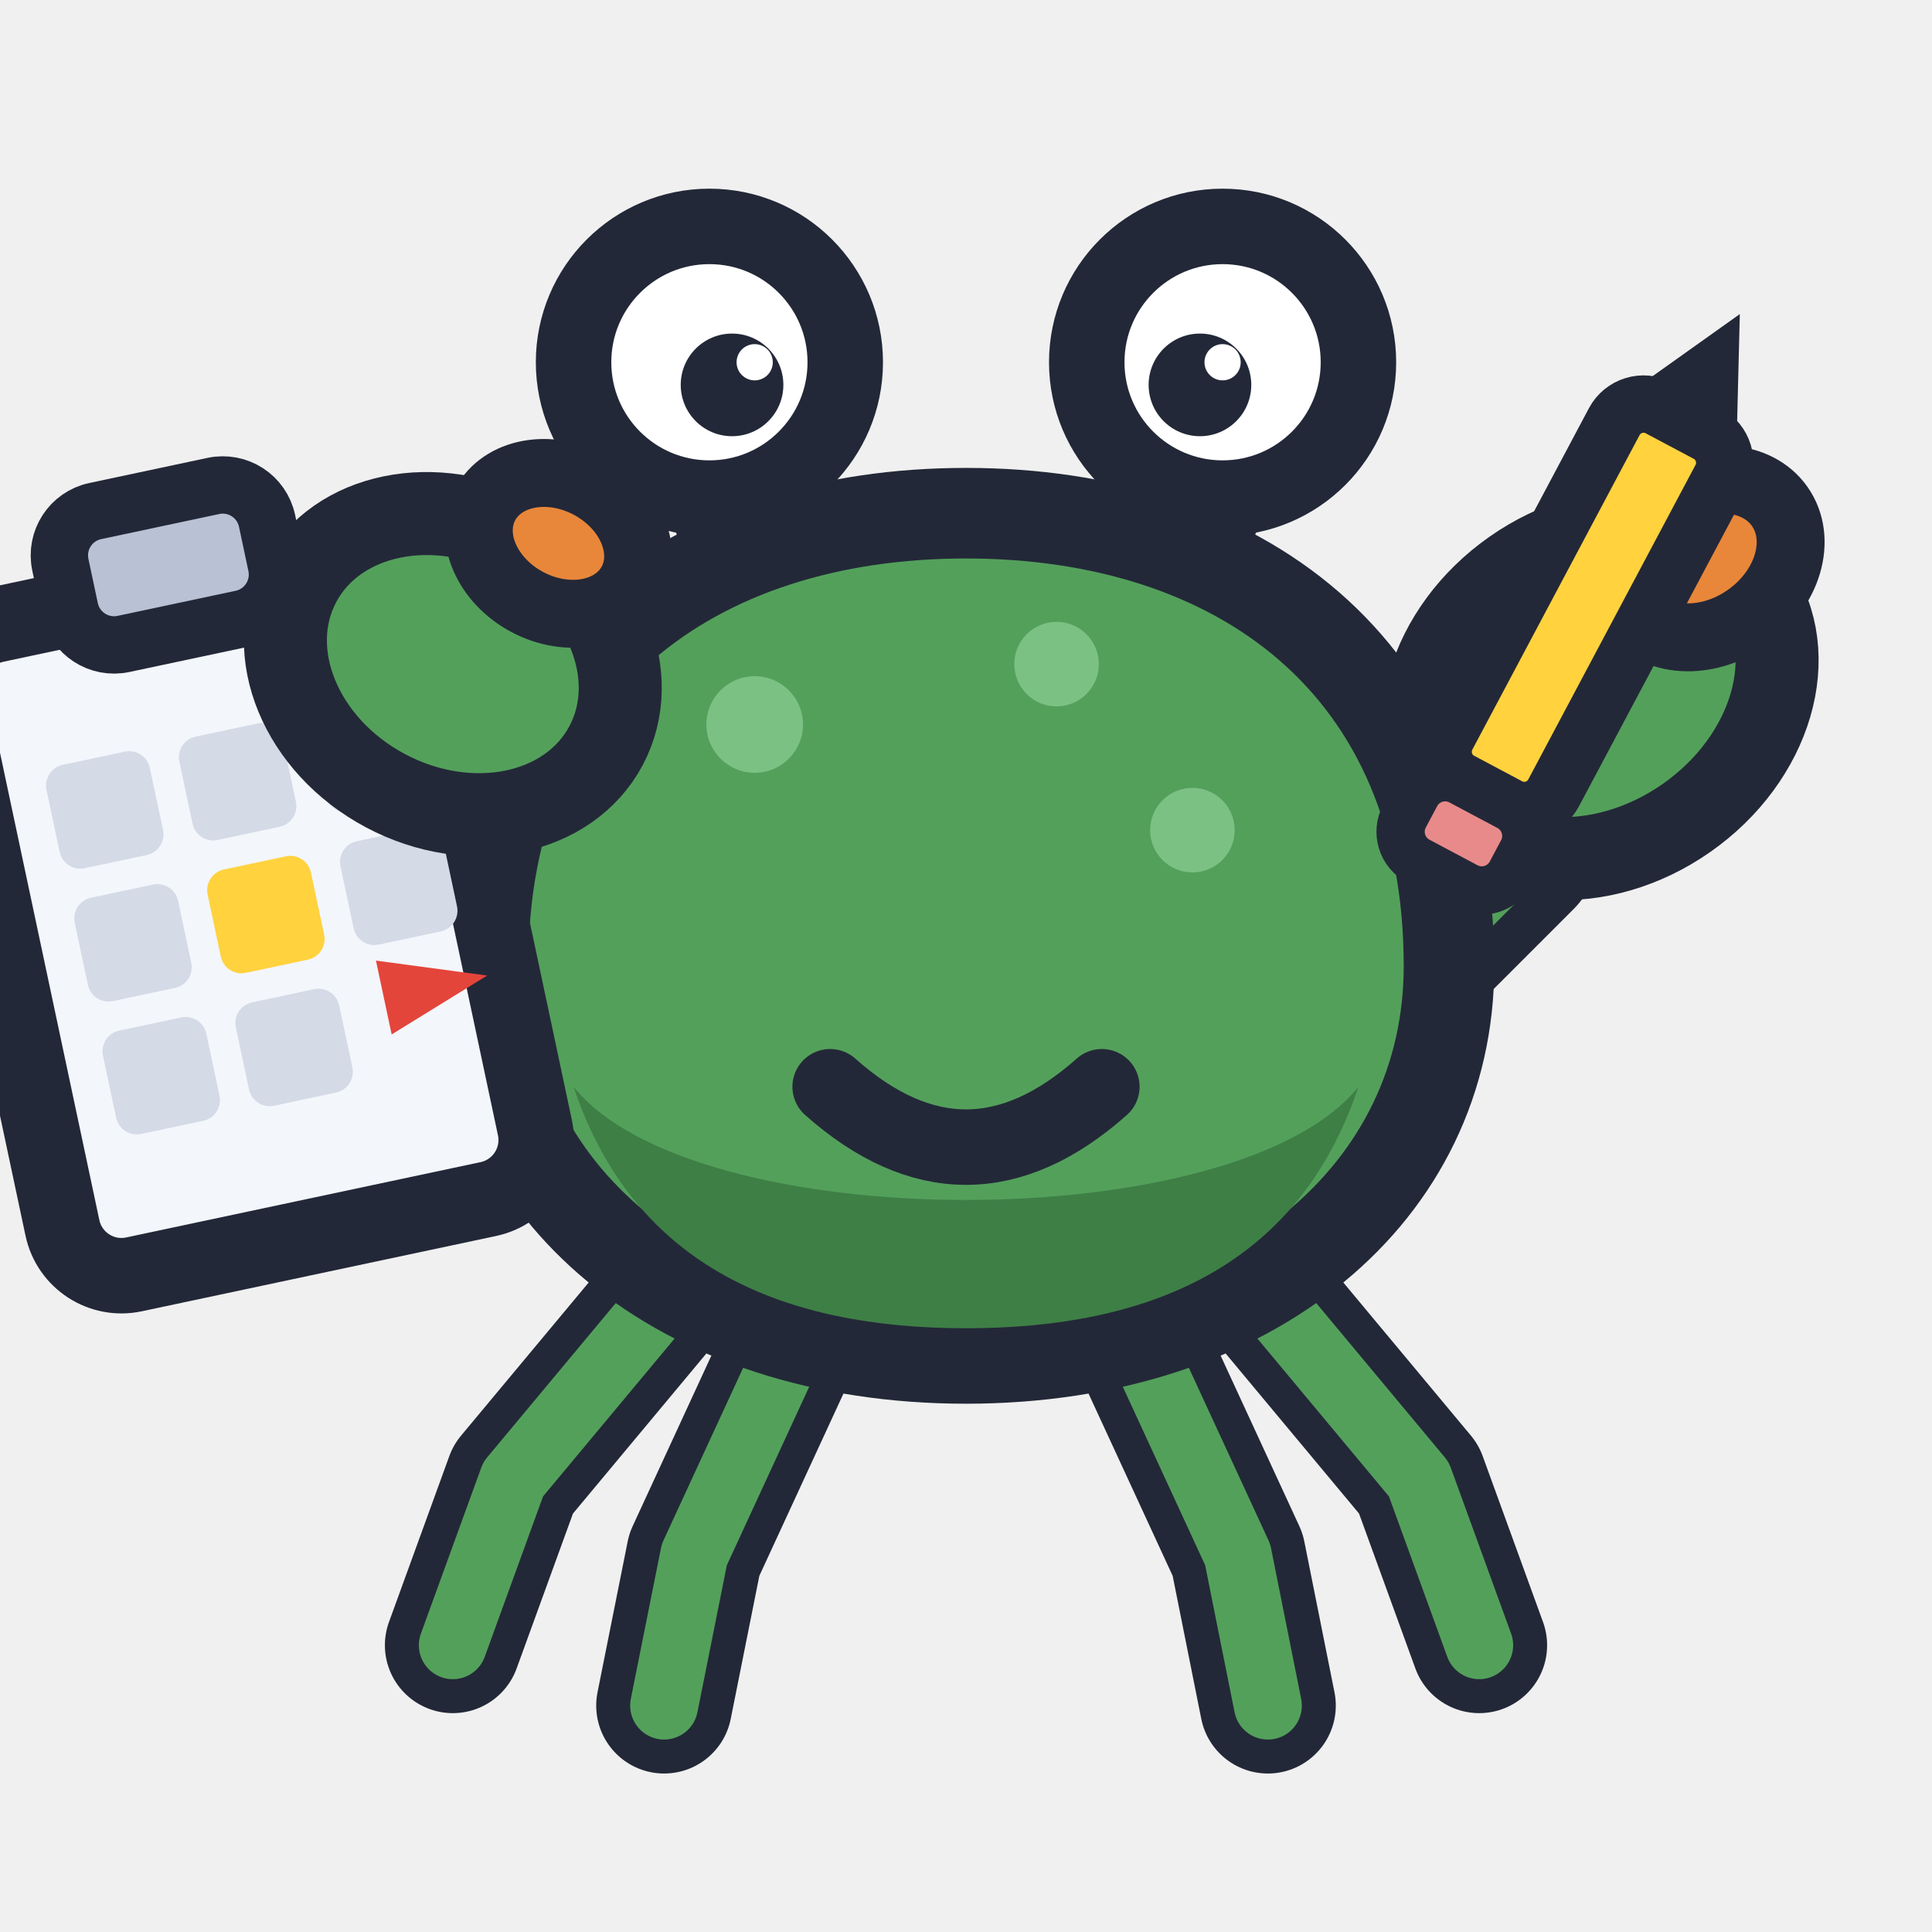
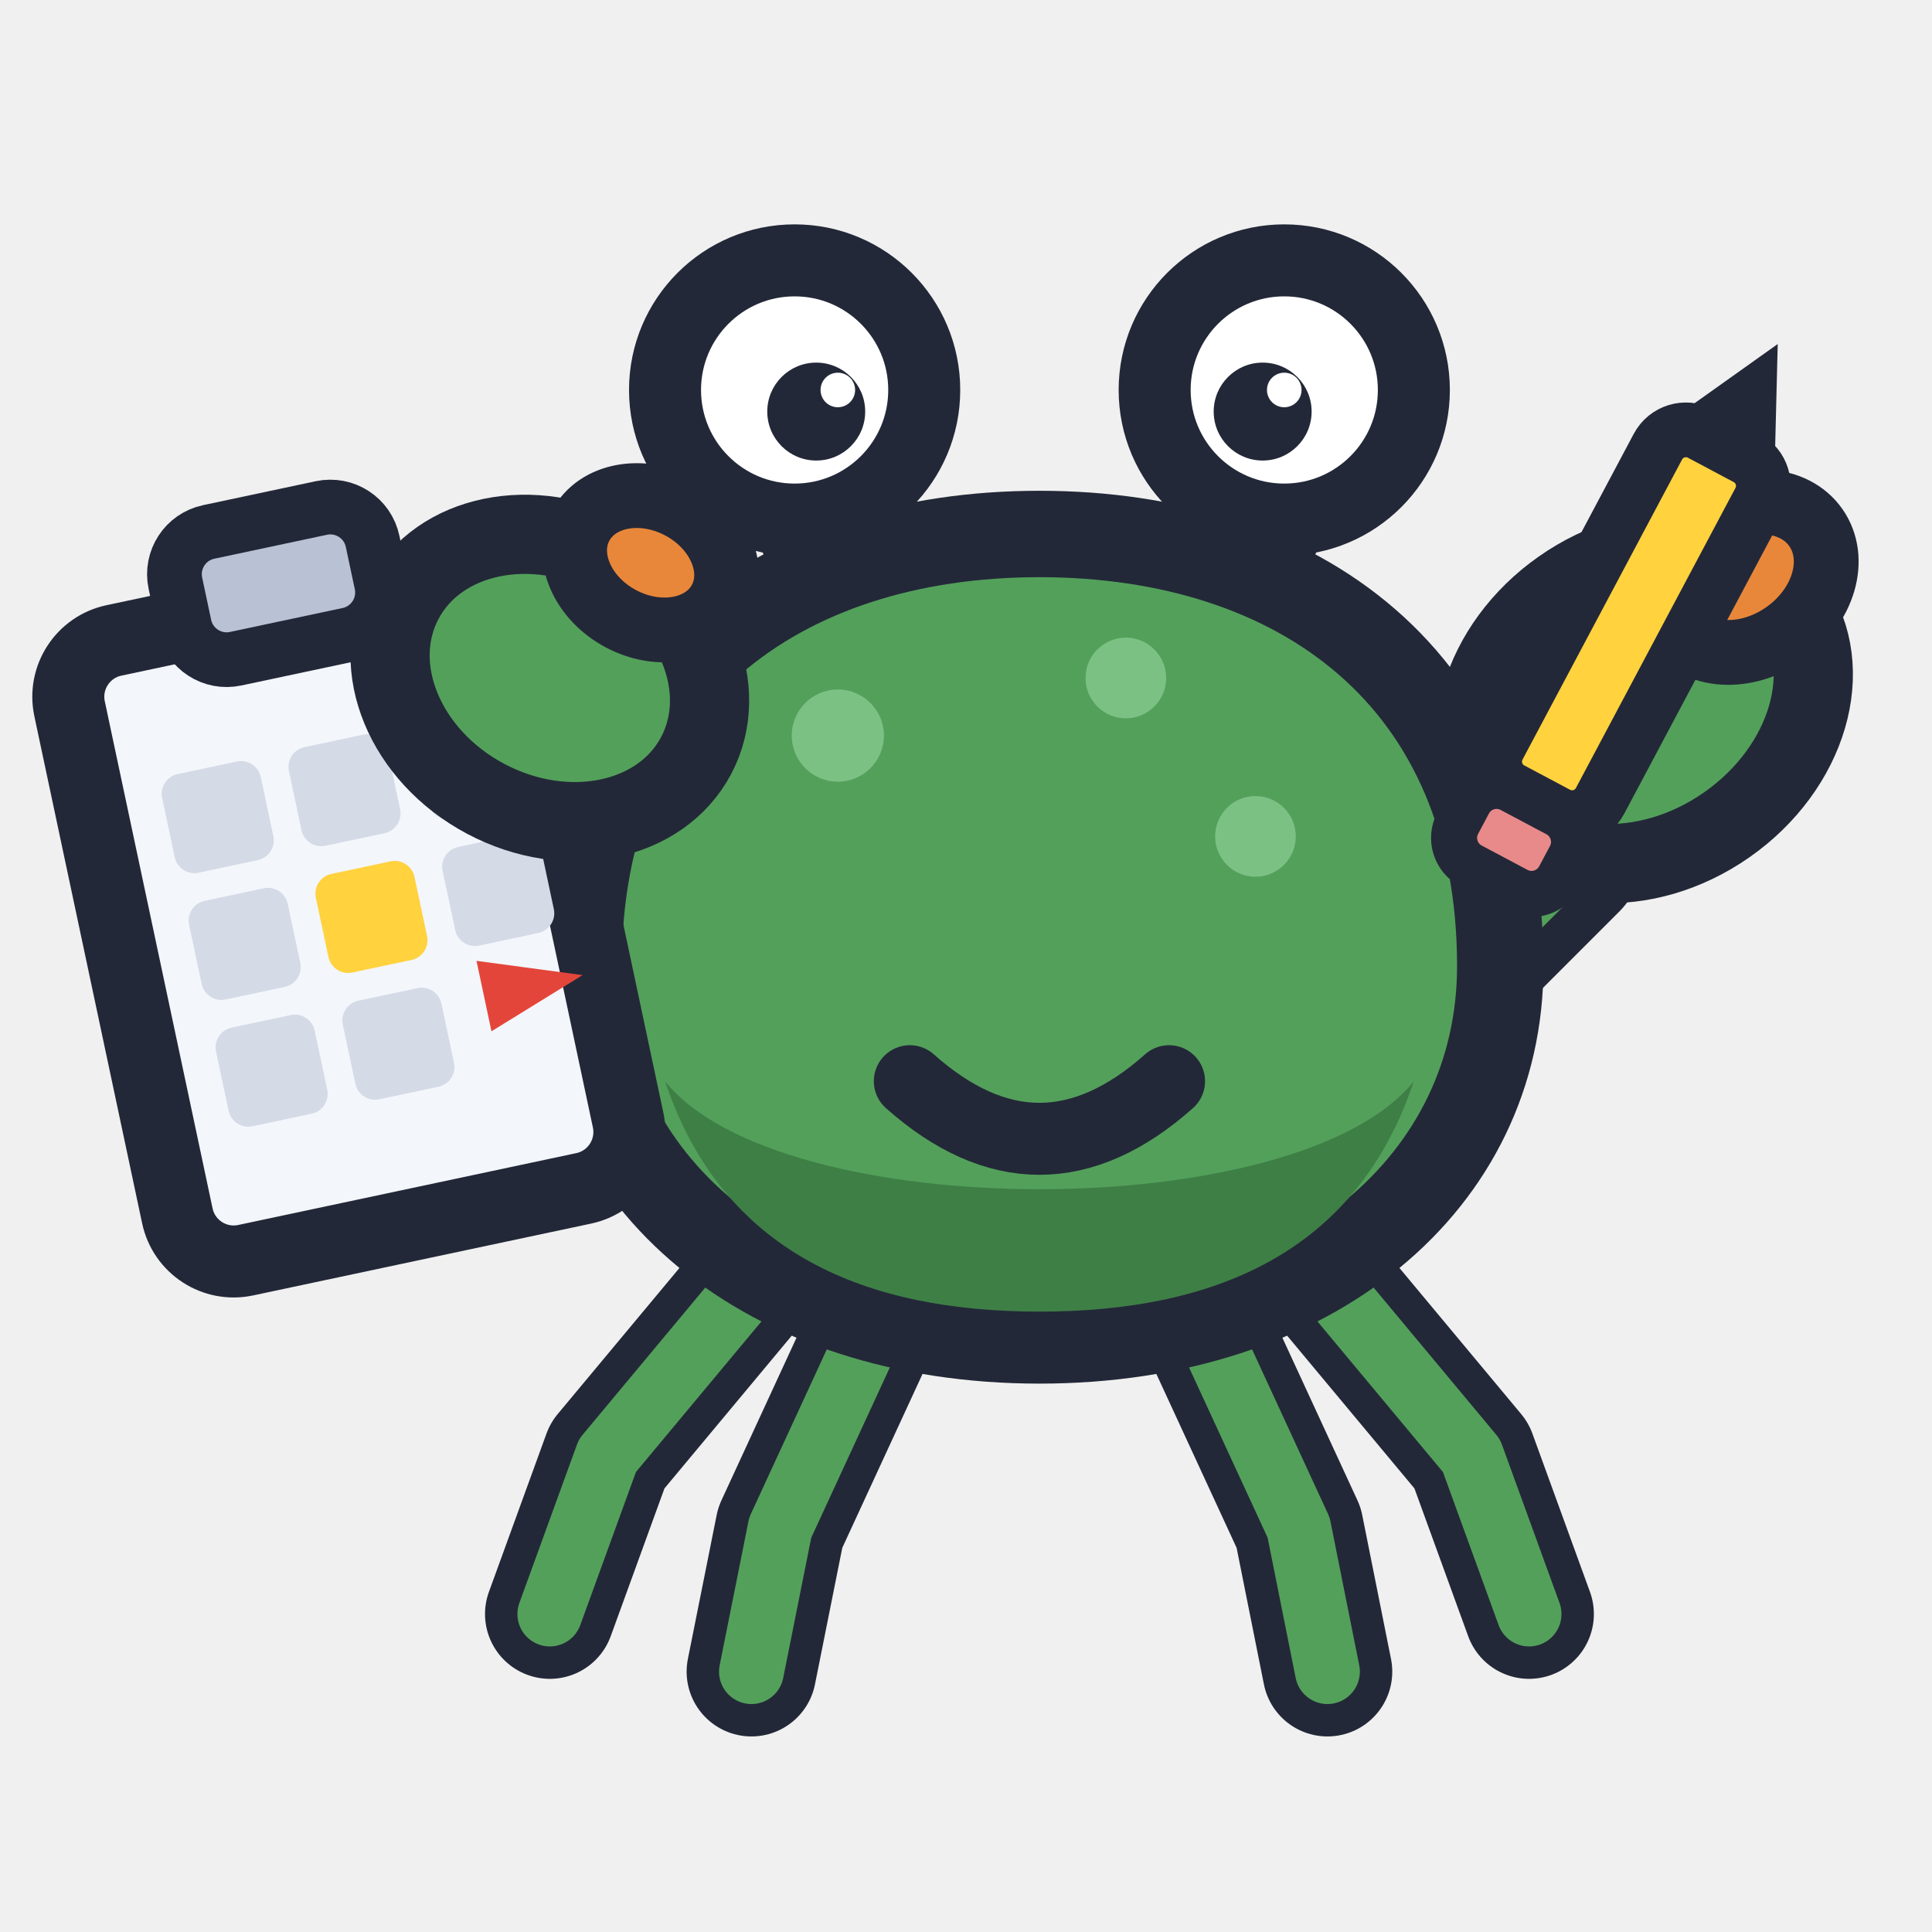
- <svg xmlns="http://www.w3.org/2000/svg" viewBox="0 0 128 128">
+ <svg xmlns="http://www.w3.org/2000/svg" viewBox="-8.18 -3.08 134.16 134.16">
  <g fill="none" stroke-linecap="round" stroke-linejoin="round">
    <g stroke="#232838" stroke-width="9">
      <path d="M44 86 L34 98 L30 109" />
      <path d="M52 90 L46 103 L44 113" />
      <path d="M84 86 L94 98 L98 109" />
      <path d="M76 90 L82 103 L84 113" />
    </g>
    <g stroke="#53a05b" stroke-width="4.5">
      <path d="M44 86 L34 98 L30 109" />
      <path d="M52 90 L46 103 L44 113" />
      <path d="M84 86 L94 98 L98 109" />
      <path d="M76 90 L82 103 L84 113" />
    </g>
  </g>
  <g fill="none" stroke-linecap="round">
    <path d="M40 68 L27 58" stroke="#232838" stroke-width="12" />
    <path d="M88 68 L100 56" stroke="#232838" stroke-width="12" />
    <path d="M40 68 L27 58" stroke="#53a05b" stroke-width="6" />
    <path d="M88 68 L100 56" stroke="#53a05b" stroke-width="6" />
  </g>
  <g fill="none" stroke-linecap="round">
    <path d="M53 42 L48 30" stroke="#232838" stroke-width="10" />
    <path d="M75 42 L80 30" stroke="#232838" stroke-width="10" />
    <path d="M53 42 L48 30" stroke="#53a05b" stroke-width="5" />
    <path d="M75 42 L80 30" stroke="#53a05b" stroke-width="5" />
  </g>
  <circle cx="47" cy="24" r="9" fill="#ffffff" stroke="#232838" stroke-width="5" />
  <circle cx="81" cy="24" r="9" fill="#ffffff" stroke="#232838" stroke-width="5" />
  <circle cx="48.5" cy="25.5" r="3.4" fill="#232838" />
  <circle cx="79.5" cy="25.5" r="3.4" fill="#232838" />
  <circle cx="50" cy="24" r="1.2" fill="#ffffff" />
  <circle cx="81" cy="24" r="1.2" fill="#ffffff" />
  <path d="M32 64 C32 44 46 34 64 34 C82 34 96 44 96 64 C96 79 83 90 64 90 C45 90 32 79 32 64 Z" fill="#53a05b" stroke="#232838" stroke-width="6" />
  <path d="M38 72 C46 82 82 82 90 72 C86 84 76 88 64 88 C52 88 42 84 38 72 Z" fill="#3e7f46" />
  <g fill="#7cc184">
    <circle cx="50" cy="48" r="3.2" />
    <circle cx="70" cy="44" r="2.8" />
    <circle cx="79" cy="55" r="2.8" />
  </g>
  <path d="M55 72 Q64 80 73 72" fill="none" stroke="#232838" stroke-width="5" stroke-linecap="round" />
  <ellipse cx="106" cy="46" rx="12.5" ry="10" fill="#53a05b" stroke="#232838" stroke-width="5.5" transform="rotate(-35 106 46)" />
  <ellipse cx="113" cy="37" rx="6" ry="4.8" fill="#e8873a" stroke="#232838" stroke-width="4.5" transform="rotate(-35 113 37)" />
  <g transform="rotate(-62 104 42)">
    <rect x="92" y="38" width="28" height="8" rx="2.2" fill="#ffd23e" stroke="#232838" stroke-width="3.8" />
    <path d="M120 38 L128 42 L120 46 Z" fill="#232838" />
    <rect x="86" y="38" width="6" height="8" rx="2.2" fill="#e88a8a" stroke="#232838" stroke-width="3.2" />
  </g>
  <g transform="rotate(-12 18 60)">
    <rect x="0" y="38" width="32" height="44" rx="4" fill="#f3f6fb" stroke="#232838" stroke-width="5" />
    <rect x="9" y="32" width="14" height="9" rx="3" fill="#b9c2d4" stroke="#232838" stroke-width="3.8" />
    <g fill="#d4dae6">
      <rect x="5" y="48" width="7" height="7" rx="1.4" />
      <rect x="14" y="48" width="7" height="7" rx="1.4" />
      <rect x="23" y="48" width="7" height="7" rx="1.4" />
      <rect x="5" y="57" width="7" height="7" rx="1.4" />
      <rect x="23" y="57" width="7" height="7" rx="1.4" />
      <rect x="5" y="66" width="7" height="7" rx="1.4" />
      <rect x="14" y="66" width="7" height="7" rx="1.4" />
    </g>
    <rect x="14" y="57" width="7" height="7" rx="1.4" fill="#ffd23e" />
    <path d="M24 73 L24 65 L31 67.5 L24 70" fill="#e4453a" />
  </g>
  <ellipse cx="30" cy="44" rx="11.5" ry="9.5" fill="#53a05b" stroke="#232838" stroke-width="5.5" transform="rotate(28 30 44)" />
  <ellipse cx="37" cy="36" rx="5.5" ry="4.4" fill="#e8873a" stroke="#232838" stroke-width="4.5" transform="rotate(28 37 36)" />
</svg>
